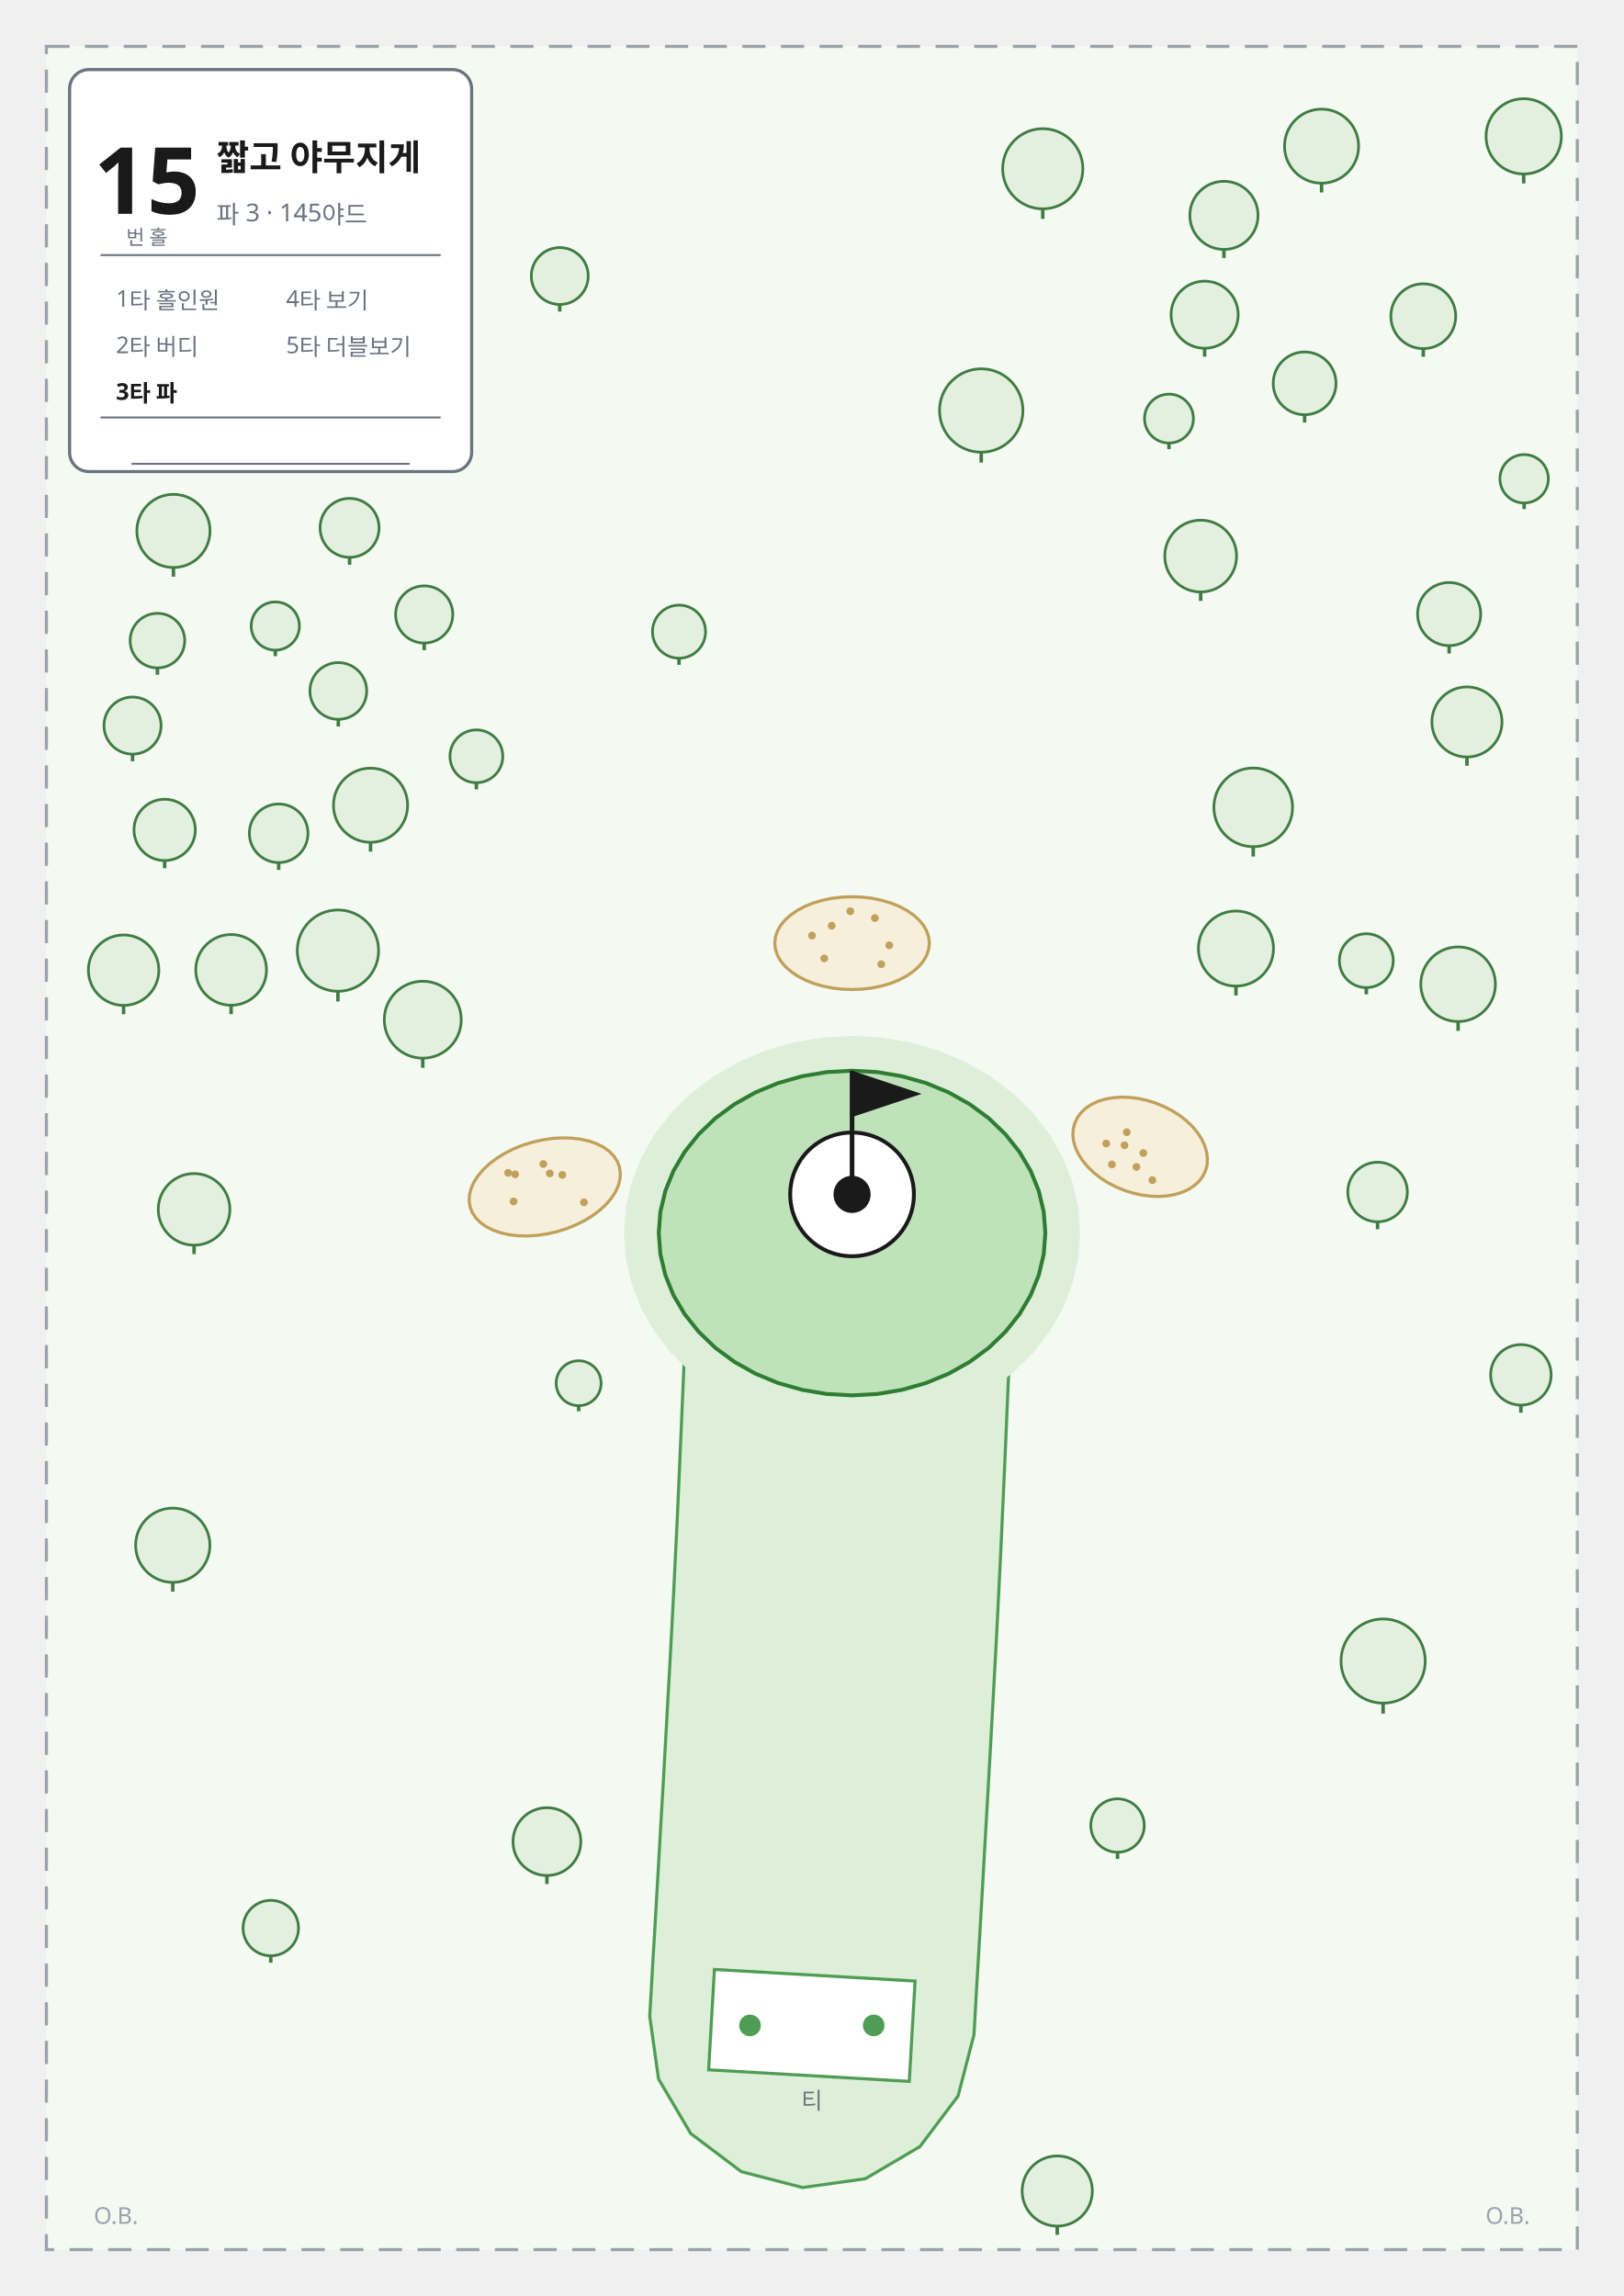
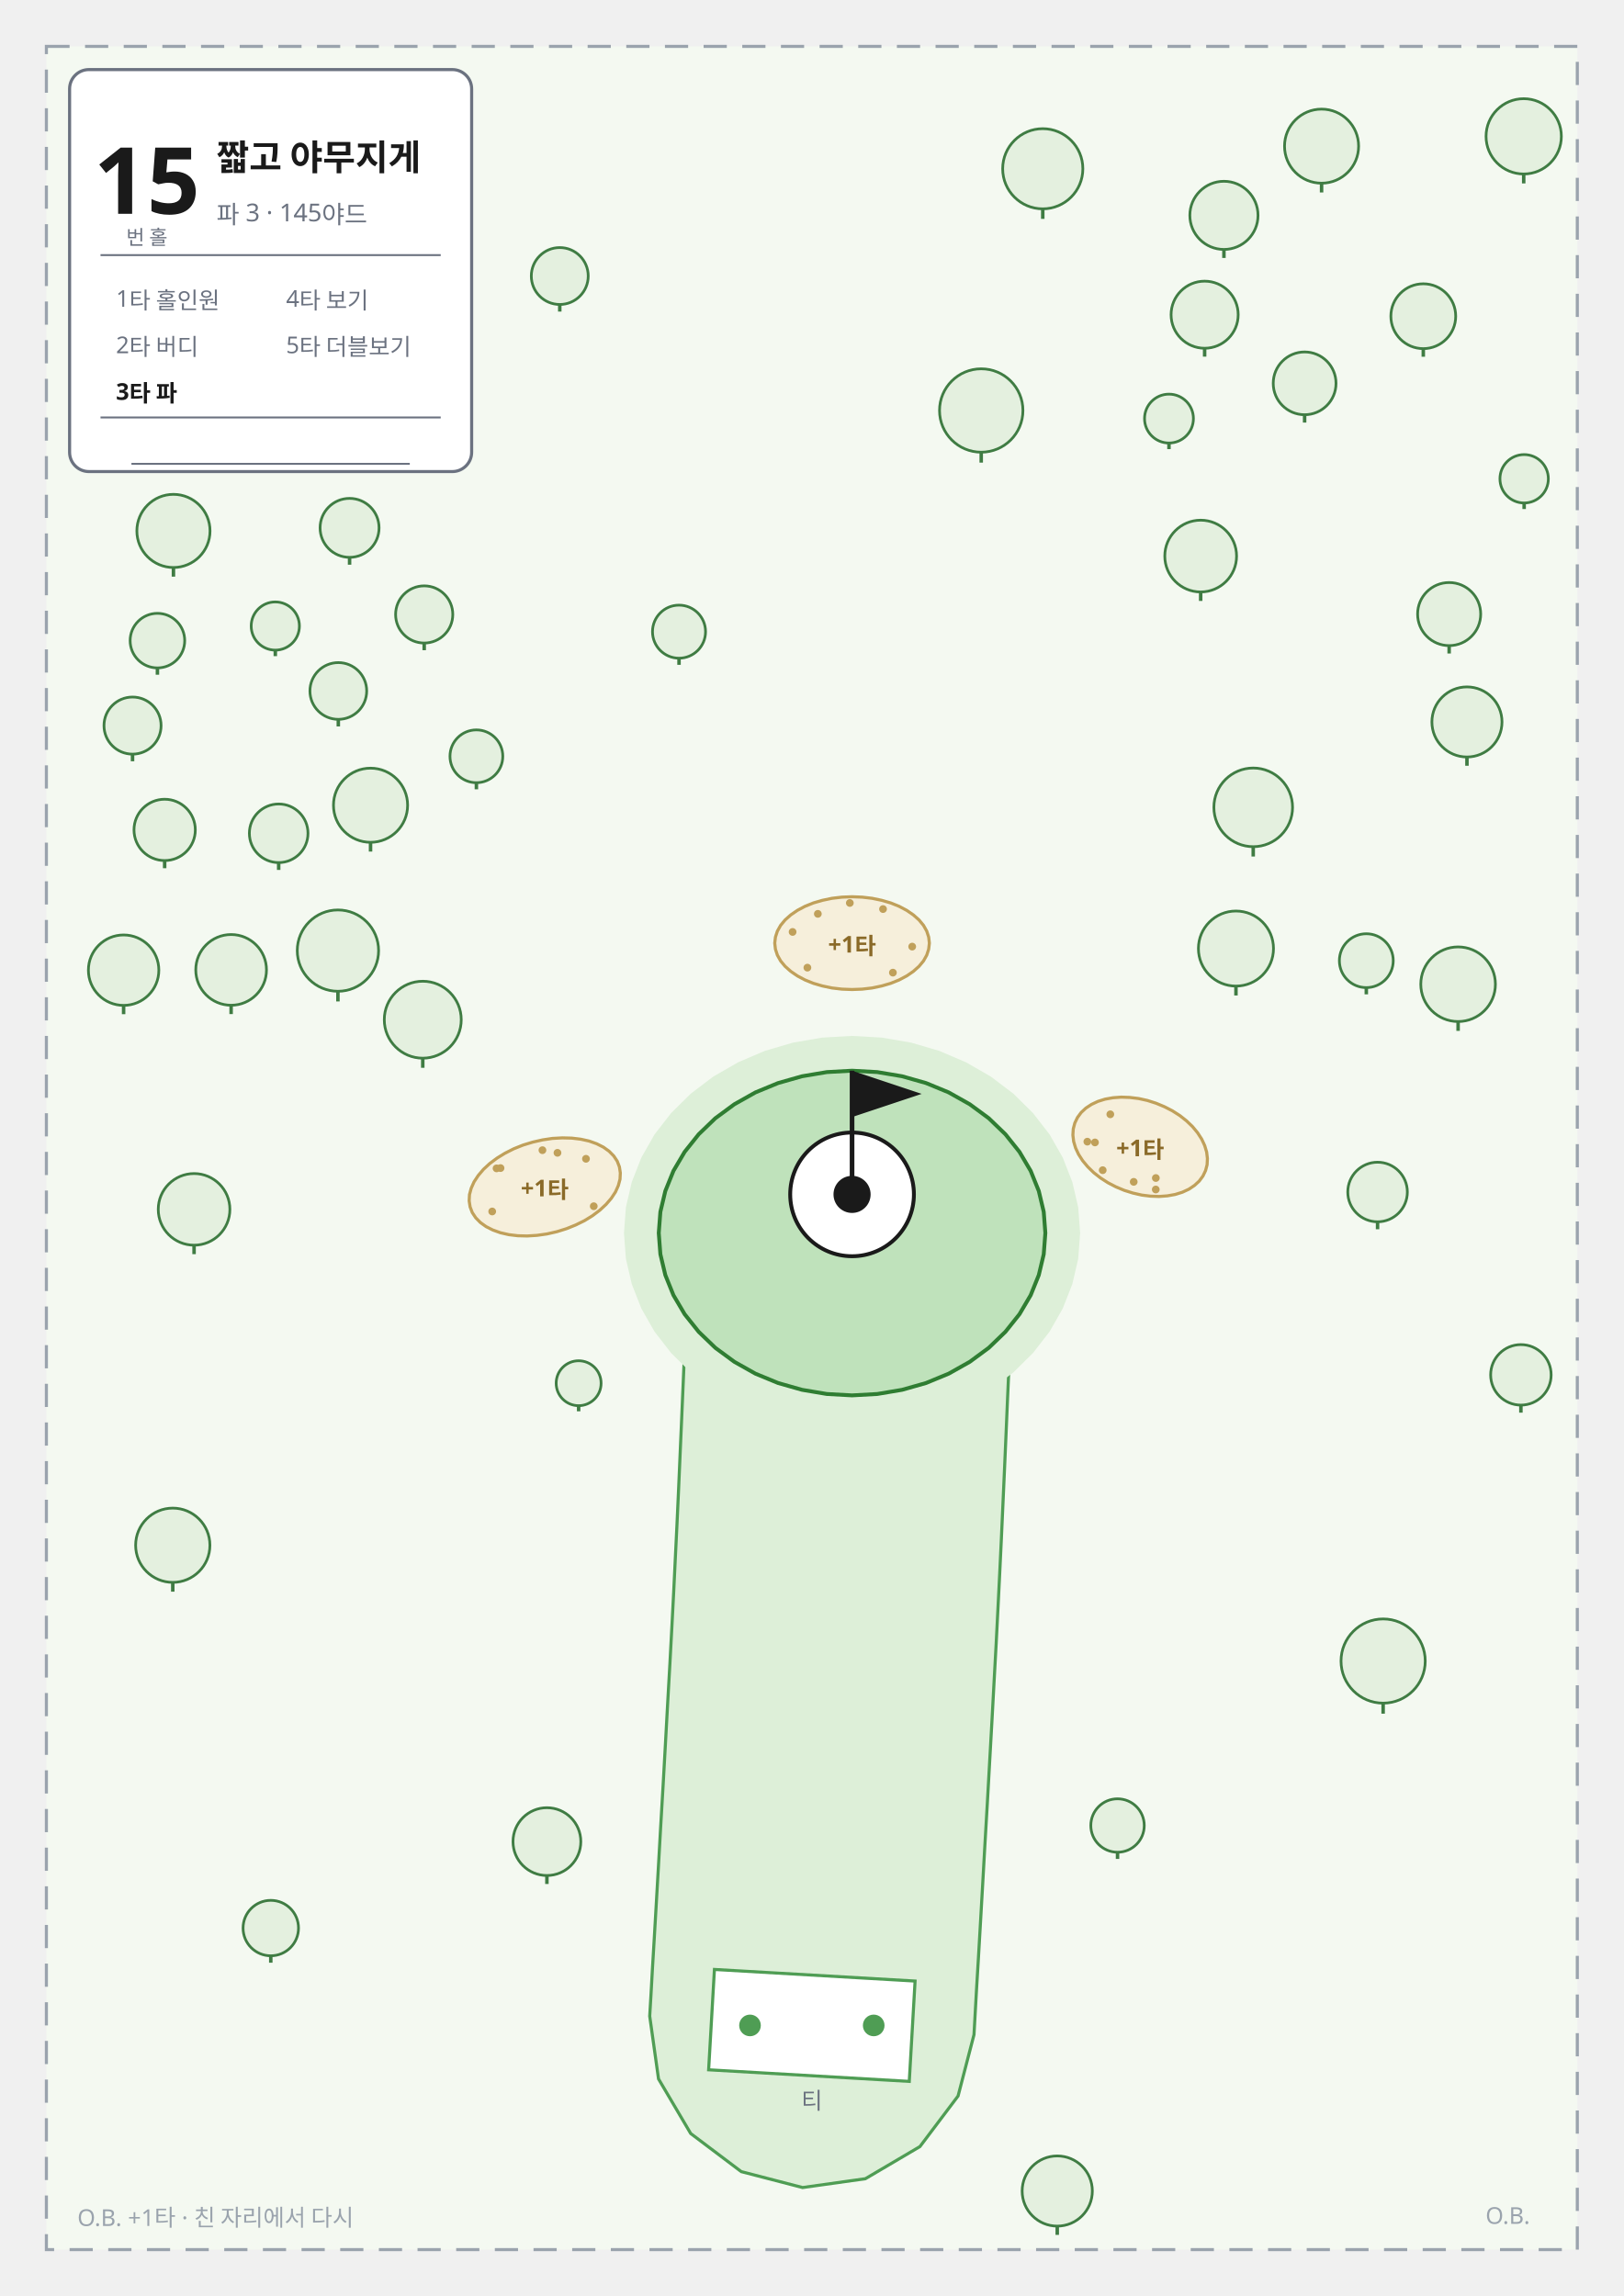
<svg xmlns="http://www.w3.org/2000/svg" width="210mm" height="297mm" viewBox="0 0 210 297" font-family="Noto Sans KR">
  <g id="pc-art" fill="#1a1a1a" stroke="none">
    <rect x="6" y="6" width="198" height="285" fill="#f4f9f1" stroke="#9aa3ad" stroke-width="0.4" stroke-dasharray="3 2" />
-     <text x="15" y="286.5" font-size="3" dominant-baseline="central" fill="#9aa3ad" text-anchor="middle">O.B.</text>
-     <text x="195" y="286.5" font-size="3" dominant-baseline="central" fill="#9aa3ad" text-anchor="middle">O.B.</text>
    <path d="M84.03 260.8 L84.19 258.11 L84.38 254.71 L84.62 250.72 L84.88 246.25 L85.16 241.39 L85.45 236.26 L85.76 230.98 L86.06 225.63 L86.35 220.35 L86.64 215.23 L86.9 210.39 L87.13 205.94 L87.34 201.61 L87.56 197.12 L87.77 192.53 L87.97 187.92 L88.17 183.36 L88.36 178.92 L88.54 174.66 L88.69 171.21 L90.62 163.25 L95.46 156.63 L102.45 152.37 L110.55 151.11 L118.51 153.04 L125.13 157.87 L129.39 164.87 L130.65 172.97 L130.51 176.43 L130.32 180.71 L130.13 185.18 L129.93 189.78 L129.72 194.44 L129.51 199.08 L129.29 203.65 L129.07 208.06 L128.84 212.6 L128.57 217.51 L128.29 222.67 L127.99 228 L127.69 233.36 L127.38 238.67 L127.09 243.82 L126.81 248.68 L126.55 253.16 L126.31 257.14 L126.12 260.52 L125.97 263.2 L123.91 271.13 L118.98 277.67 L111.92 281.83 L103.8 282.97 L95.87 280.91 L89.33 275.98 L85.17 268.92 Z" fill="#ddefd8" stroke="#4f9d54" stroke-width="0.4" />
    <path d="M139.7 159.5 L139.45 162.83 L138.69 166.1 L137.45 169.26 L135.75 172.25 L133.6 175.02 L131.06 177.53 L128.16 179.73 L124.95 181.58 L121.49 183.06 L117.84 184.13 L114.05 184.78 L110.2 185 L106.35 184.78 L102.56 184.13 L98.91 183.06 L95.45 181.58 L92.24 179.73 L89.34 177.53 L86.8 175.02 L84.65 172.25 L82.95 169.26 L81.71 166.1 L80.95 162.83 L80.7 159.5 L80.95 156.17 L81.71 152.9 L82.95 149.74 L84.65 146.75 L86.8 143.98 L89.34 141.47 L92.24 139.27 L95.45 137.42 L98.91 135.94 L102.56 134.87 L106.35 134.22 L110.2 134 L114.05 134.22 L117.84 134.87 L121.49 135.94 L124.95 137.42 L128.16 139.27 L131.06 141.47 L133.6 143.98 L135.75 146.75 L137.45 149.74 L138.69 152.9 L139.45 156.17 Z" fill="#ddefd8" stroke="none" />
    <path d="M135.2 159.5 L134.99 162.24 L134.35 164.94 L133.3 167.54 L131.85 170 L130.03 172.28 L127.88 174.35 L125.42 176.16 L122.7 177.69 L119.77 178.9 L116.67 179.78 L113.46 180.32 L110.2 180.5 L106.94 180.32 L103.73 179.78 L100.63 178.9 L97.7 177.69 L94.98 176.16 L92.52 174.35 L90.37 172.28 L88.55 170 L87.1 167.54 L86.05 164.94 L85.41 162.24 L85.2 159.5 L85.41 156.76 L86.05 154.06 L87.1 151.46 L88.55 149 L90.37 146.72 L92.52 144.65 L94.98 142.84 L97.7 141.31 L100.63 140.1 L103.73 139.22 L106.94 138.68 L110.2 138.5 L113.46 138.68 L116.67 139.22 L119.77 140.1 L122.7 141.31 L125.42 142.84 L127.88 144.65 L130.03 146.72 L131.85 149 L133.3 151.46 L134.35 154.06 L134.99 156.76 Z" fill="#bfe2bb" stroke="#2f7d32" stroke-width="0.5" />
    <path d="M80.11 150.94 L80.23 151.72 L80.19 152.53 L79.97 153.36 L79.6 154.19 L79.06 155.01 L78.38 155.8 L77.57 156.55 L76.63 157.26 L75.59 157.9 L74.45 158.46 L73.26 158.94 L72.01 159.33 L70.73 159.62 L69.45 159.8 L68.19 159.88 L66.97 159.85 L65.81 159.71 L64.72 159.46 L63.74 159.11 L62.87 158.67 L62.13 158.14 L61.53 157.53 L61.08 156.85 L60.8 156.12 L60.68 155.34 L60.72 154.53 L60.94 153.71 L61.31 152.88 L61.85 152.06 L62.53 151.26 L63.34 150.51 L64.28 149.81 L65.32 149.17 L66.45 148.6 L67.65 148.12 L68.9 147.74 L70.18 147.45 L71.45 147.26 L72.72 147.19 L73.94 147.22 L75.1 147.36 L76.19 147.6 L77.17 147.95 L78.04 148.39 L78.78 148.92 L79.38 149.53 L79.83 150.21 Z" fill="#f6efdb" stroke="#c0a05a" stroke-width="0.4" />
-     <circle cx="72.726" cy="151.984" r="0.5" fill="#c0a05a" stroke="none" />
-     <circle cx="66.626" cy="151.903" r="0.5" fill="#c0a05a" stroke="none" />
-     <circle cx="66.423" cy="155.419" r="0.5" fill="#c0a05a" stroke="none" />
-     <circle cx="65.718" cy="151.71" r="0.5" fill="#c0a05a" stroke="none" />
-     <circle cx="70.268" cy="150.574" r="0.5" fill="#c0a05a" stroke="none" />
-     <circle cx="75.522" cy="155.53" r="0.5" fill="#c0a05a" stroke="none" />
-     <circle cx="71.107" cy="151.786" r="0.5" fill="#c0a05a" stroke="none" />
+     <circle cx="75.787" cy="149.897" r="0.5" fill="#c0a05a" stroke="none" />
+     <circle cx="64.736" cy="151.099" r="0.5" fill="#c0a05a" stroke="none" />
+     <circle cx="63.659" cy="156.712" r="0.5" fill="#c0a05a" stroke="none" />
+     <circle cx="64.222" cy="151.135" r="0.5" fill="#c0a05a" stroke="none" />
+     <circle cx="70.156" cy="148.782" r="0.5" fill="#c0a05a" stroke="none" />
+     <circle cx="76.793" cy="156.031" r="0.5" fill="#c0a05a" stroke="none" />
+     <circle cx="72.101" cy="149.124" r="0.5" fill="#c0a05a" stroke="none" />
+     <text x="70.455" y="153.532" font-size="3" dominant-baseline="central" fill="#8a6a28" text-anchor="middle" font-weight="bold">+1타</text>
    <path d="M155.92 151.42 L155.58 152.13 L155.1 152.78 L154.49 153.34 L153.76 153.83 L152.92 154.22 L151.99 154.51 L150.98 154.69 L149.91 154.77 L148.8 154.73 L147.67 154.59 L146.53 154.33 L145.41 153.98 L144.33 153.53 L143.29 152.99 L142.33 152.37 L141.46 151.69 L140.69 150.94 L140.03 150.15 L139.5 149.33 L139.11 148.5 L138.86 147.66 L138.76 146.83 L138.81 146.03 L139.01 145.27 L139.35 144.56 L139.83 143.91 L140.44 143.34 L141.17 142.86 L142 142.47 L142.93 142.18 L143.94 142 L145.01 141.92 L146.12 141.96 L147.26 142.1 L148.39 142.35 L149.52 142.71 L150.6 143.16 L151.63 143.69 L152.6 144.31 L153.47 145 L154.24 145.74 L154.89 146.53 L155.42 147.35 L155.81 148.19 L156.06 149.03 L156.16 149.86 L156.12 150.66 Z" fill="#f6efdb" stroke="#c0a05a" stroke-width="0.4" />
-     <circle cx="146.983" cy="150.951" r="0.5" fill="#c0a05a" stroke="none" />
-     <circle cx="145.733" cy="146.461" r="0.5" fill="#c0a05a" stroke="none" />
-     <circle cx="143.075" cy="147.918" r="0.5" fill="#c0a05a" stroke="none" />
-     <circle cx="149.041" cy="152.664" r="0.5" fill="#c0a05a" stroke="none" />
-     <circle cx="143.807" cy="150.627" r="0.5" fill="#c0a05a" stroke="none" />
-     <circle cx="145.438" cy="148.148" r="0.5" fill="#c0a05a" stroke="none" />
-     <circle cx="147.871" cy="149.155" r="0.5" fill="#c0a05a" stroke="none" />
+     <circle cx="146.628" cy="152.879" r="0.5" fill="#c0a05a" stroke="none" />
+     <circle cx="143.601" cy="144.142" r="0.5" fill="#c0a05a" stroke="none" />
+     <circle cx="140.631" cy="147.68" r="0.5" fill="#c0a05a" stroke="none" />
+     <circle cx="149.481" cy="153.869" r="0.5" fill="#c0a05a" stroke="none" />
+     <circle cx="142.618" cy="151.37" r="0.5" fill="#c0a05a" stroke="none" />
+     <circle cx="141.616" cy="147.78" r="0.5" fill="#c0a05a" stroke="none" />
+     <circle cx="149.489" cy="152.383" r="0.5" fill="#c0a05a" stroke="none" />
+     <text x="147.464" y="148.343" font-size="3" dominant-baseline="central" fill="#8a6a28" text-anchor="middle" font-weight="bold">+1타</text>
    <path d="M120.2 122 L120.11 122.78 L119.86 123.55 L119.44 124.3 L118.86 125 L118.13 125.65 L117.27 126.24 L116.29 126.76 L115.2 127.2 L114.03 127.54 L112.79 127.8 L111.51 127.95 L110.2 128 L108.89 127.95 L107.61 127.8 L106.37 127.54 L105.2 127.2 L104.11 126.76 L103.13 126.24 L102.27 125.65 L101.54 125 L100.96 124.3 L100.54 123.55 L100.29 122.78 L100.2 122 L100.29 121.22 L100.54 120.45 L100.96 119.7 L101.54 119 L102.27 118.35 L103.13 117.76 L104.11 117.24 L105.2 116.8 L106.37 116.46 L107.61 116.2 L108.89 116.05 L110.2 116 L111.51 116.05 L112.79 116.2 L114.03 116.46 L115.2 116.8 L116.29 117.24 L117.27 117.76 L118.13 118.35 L118.86 119 L119.44 119.7 L119.86 120.45 L120.11 121.22 Z" fill="#f6efdb" stroke="#c0a05a" stroke-width="0.4" />
-     <circle cx="105.024" cy="121.024" r="0.5" fill="#c0a05a" stroke="none" />
-     <circle cx="115.014" cy="122.278" r="0.5" fill="#c0a05a" stroke="none" />
-     <circle cx="107.569" cy="119.748" r="0.5" fill="#c0a05a" stroke="none" />
-     <circle cx="106.605" cy="123.973" r="0.5" fill="#c0a05a" stroke="none" />
-     <circle cx="109.971" cy="117.877" r="0.5" fill="#c0a05a" stroke="none" />
-     <circle cx="113.983" cy="124.732" r="0.5" fill="#c0a05a" stroke="none" />
-     <circle cx="113.149" cy="118.756" r="0.5" fill="#c0a05a" stroke="none" />
+     <circle cx="102.51" cy="120.551" r="0.5" fill="#c0a05a" stroke="none" />
+     <circle cx="117.979" cy="122.449" r="0.5" fill="#c0a05a" stroke="none" />
+     <circle cx="105.775" cy="118.212" r="0.5" fill="#c0a05a" stroke="none" />
+     <circle cx="104.423" cy="125.171" r="0.5" fill="#c0a05a" stroke="none" />
+     <circle cx="109.912" cy="116.804" r="0.5" fill="#c0a05a" stroke="none" />
+     <circle cx="115.483" cy="125.815" r="0.5" fill="#c0a05a" stroke="none" />
+     <circle cx="114.206" cy="117.593" r="0.5" fill="#c0a05a" stroke="none" />
+     <text x="110.2" y="122" font-size="3" dominant-baseline="central" fill="#8a6a28" text-anchor="middle" font-weight="bold">+1타</text>
    <line x1="17.142" y1="95.89" x2="17.142" y2="98.474" stroke="#3f7c43" stroke-width="0.45" />
    <circle cx="17.142" cy="93.859" r="3.692" fill="#e4f0df" stroke="#3f7c43" stroke-width="0.35" />
    <line x1="43.756" y1="91.399" x2="43.756" y2="93.968" stroke="#3f7c43" stroke-width="0.45" />
    <circle cx="43.756" cy="89.381" r="3.67" fill="#e4f0df" stroke="#3f7c43" stroke-width="0.35" />
    <line x1="54.863" y1="81.517" x2="54.863" y2="84.106" stroke="#3f7c43" stroke-width="0.45" />
    <circle cx="54.863" cy="79.483" r="3.698" fill="#e4f0df" stroke="#3f7c43" stroke-width="0.35" />
    <line x1="45.212" y1="70.379" x2="45.212" y2="73.048" stroke="#3f7c43" stroke-width="0.45" />
    <circle cx="45.212" cy="68.282" r="3.813" fill="#e4f0df" stroke="#3f7c43" stroke-width="0.35" />
    <line x1="36.043" y1="109.876" x2="36.043" y2="112.529" stroke="#3f7c43" stroke-width="0.45" />
    <circle cx="36.043" cy="107.791" r="3.79" fill="#e4f0df" stroke="#3f7c43" stroke-width="0.35" />
    <line x1="21.296" y1="109.532" x2="21.296" y2="112.308" stroke="#3f7c43" stroke-width="0.45" />
    <circle cx="21.296" cy="107.352" r="3.965" fill="#e4f0df" stroke="#3f7c43" stroke-width="0.35" />
    <line x1="61.613" y1="99.71" x2="61.613" y2="102.1" stroke="#3f7c43" stroke-width="0.45" />
    <circle cx="61.613" cy="97.831" r="3.415" fill="#e4f0df" stroke="#3f7c43" stroke-width="0.35" />
    <line x1="47.924" y1="106.8" x2="47.924" y2="110.156" stroke="#3f7c43" stroke-width="0.45" />
    <circle cx="47.924" cy="104.162" r="4.795" fill="#e4f0df" stroke="#3f7c43" stroke-width="0.35" />
    <line x1="43.706" y1="125.86" x2="43.706" y2="129.542" stroke="#3f7c43" stroke-width="0.45" />
    <circle cx="43.706" cy="122.967" r="5.259" fill="#e4f0df" stroke="#3f7c43" stroke-width="0.35" />
    <line x1="29.892" y1="127.976" x2="29.892" y2="131.177" stroke="#3f7c43" stroke-width="0.45" />
    <circle cx="29.892" cy="125.461" r="4.573" fill="#e4f0df" stroke="#3f7c43" stroke-width="0.35" />
    <line x1="22.432" y1="71.28" x2="22.432" y2="74.592" stroke="#3f7c43" stroke-width="0.45" />
    <circle cx="22.432" cy="68.678" r="4.731" fill="#e4f0df" stroke="#3f7c43" stroke-width="0.35" />
    <line x1="54.678" y1="134.642" x2="54.678" y2="138.125" stroke="#3f7c43" stroke-width="0.45" />
    <circle cx="54.678" cy="131.905" r="4.976" fill="#e4f0df" stroke="#3f7c43" stroke-width="0.35" />
    <line x1="35.606" y1="82.694" x2="35.606" y2="84.875" stroke="#3f7c43" stroke-width="0.45" />
    <circle cx="35.606" cy="80.98" r="3.117" fill="#e4f0df" stroke="#3f7c43" stroke-width="0.35" />
    <line x1="15.988" y1="128.002" x2="15.988" y2="131.191" stroke="#3f7c43" stroke-width="0.45" />
    <circle cx="15.988" cy="125.497" r="4.555" fill="#e4f0df" stroke="#3f7c43" stroke-width="0.35" />
    <line x1="20.361" y1="84.809" x2="20.361" y2="87.279" stroke="#3f7c43" stroke-width="0.45" />
    <circle cx="20.361" cy="82.868" r="3.529" fill="#e4f0df" stroke="#3f7c43" stroke-width="0.35" />
    <line x1="197.124" y1="63.654" x2="197.124" y2="65.846" stroke="#3f7c43" stroke-width="0.45" />
    <circle cx="197.124" cy="61.933" r="3.13" fill="#e4f0df" stroke="#3f7c43" stroke-width="0.35" />
    <line x1="155.289" y1="74.484" x2="155.289" y2="77.733" stroke="#3f7c43" stroke-width="0.45" />
    <circle cx="155.289" cy="71.931" r="4.642" fill="#e4f0df" stroke="#3f7c43" stroke-width="0.35" />
    <line x1="170.924" y1="21.542" x2="170.924" y2="24.896" stroke="#3f7c43" stroke-width="0.45" />
    <circle cx="170.924" cy="18.906" r="4.791" fill="#e4f0df" stroke="#3f7c43" stroke-width="0.35" />
    <line x1="162.084" y1="107.234" x2="162.084" y2="110.795" stroke="#3f7c43" stroke-width="0.45" />
    <circle cx="162.084" cy="104.436" r="5.088" fill="#e4f0df" stroke="#3f7c43" stroke-width="0.35" />
    <line x1="197.067" y1="20.316" x2="197.067" y2="23.725" stroke="#3f7c43" stroke-width="0.45" />
    <circle cx="197.067" cy="17.637" r="4.87" fill="#e4f0df" stroke="#3f7c43" stroke-width="0.35" />
    <line x1="187.424" y1="81.678" x2="187.424" y2="84.534" stroke="#3f7c43" stroke-width="0.45" />
    <circle cx="187.424" cy="79.434" r="4.08" fill="#e4f0df" stroke="#3f7c43" stroke-width="0.35" />
    <line x1="189.727" y1="95.882" x2="189.727" y2="99.055" stroke="#3f7c43" stroke-width="0.45" />
    <circle cx="189.727" cy="93.388" r="4.533" fill="#e4f0df" stroke="#3f7c43" stroke-width="0.35" />
    <line x1="168.732" y1="51.82" x2="168.732" y2="54.662" stroke="#3f7c43" stroke-width="0.45" />
    <circle cx="168.732" cy="49.587" r="4.06" fill="#e4f0df" stroke="#3f7c43" stroke-width="0.35" />
    <line x1="158.296" y1="30.282" x2="158.296" y2="33.368" stroke="#3f7c43" stroke-width="0.45" />
    <circle cx="158.296" cy="27.858" r="4.408" fill="#e4f0df" stroke="#3f7c43" stroke-width="0.35" />
    <line x1="159.851" y1="125.371" x2="159.851" y2="128.77" stroke="#3f7c43" stroke-width="0.45" />
    <circle cx="159.851" cy="122.701" r="4.855" fill="#e4f0df" stroke="#3f7c43" stroke-width="0.35" />
    <line x1="188.582" y1="129.969" x2="188.582" y2="133.348" stroke="#3f7c43" stroke-width="0.45" />
    <circle cx="188.582" cy="127.315" r="4.826" fill="#e4f0df" stroke="#3f7c43" stroke-width="0.35" />
    <line x1="184.08" y1="43.21" x2="184.08" y2="46.146" stroke="#3f7c43" stroke-width="0.45" />
    <circle cx="184.08" cy="40.904" r="4.193" fill="#e4f0df" stroke="#3f7c43" stroke-width="0.35" />
    <line x1="176.71" y1="126.185" x2="176.71" y2="128.623" stroke="#3f7c43" stroke-width="0.45" />
    <circle cx="176.71" cy="124.269" r="3.483" fill="#e4f0df" stroke="#3f7c43" stroke-width="0.35" />
    <line x1="155.8" y1="43.095" x2="155.8" y2="46.132" stroke="#3f7c43" stroke-width="0.45" />
    <circle cx="155.8" cy="40.709" r="4.339" fill="#e4f0df" stroke="#3f7c43" stroke-width="0.35" />
    <line x1="151.188" y1="55.885" x2="151.188" y2="58.097" stroke="#3f7c43" stroke-width="0.45" />
    <circle cx="151.188" cy="54.146" r="3.161" fill="#e4f0df" stroke="#3f7c43" stroke-width="0.35" />
    <line x1="134.865" y1="24.682" x2="134.865" y2="28.312" stroke="#3f7c43" stroke-width="0.45" />
    <circle cx="134.865" cy="21.831" r="5.185" fill="#e4f0df" stroke="#3f7c43" stroke-width="0.35" />
    <line x1="178.166" y1="156.312" x2="178.166" y2="159.009" stroke="#3f7c43" stroke-width="0.45" />
    <circle cx="178.166" cy="154.193" r="3.853" fill="#e4f0df" stroke="#3f7c43" stroke-width="0.35" />
    <line x1="74.837" y1="180.524" x2="74.837" y2="182.558" stroke="#3f7c43" stroke-width="0.45" />
    <circle cx="74.837" cy="178.927" r="2.905" fill="#e4f0df" stroke="#3f7c43" stroke-width="0.35" />
    <line x1="25.1" y1="158.987" x2="25.1" y2="162.23" stroke="#3f7c43" stroke-width="0.45" />
    <circle cx="25.1" cy="156.439" r="4.632" fill="#e4f0df" stroke="#3f7c43" stroke-width="0.35" />
    <line x1="144.535" y1="238.042" x2="144.535" y2="240.461" stroke="#3f7c43" stroke-width="0.45" />
    <circle cx="144.535" cy="236.141" r="3.456" fill="#e4f0df" stroke="#3f7c43" stroke-width="0.35" />
    <line x1="72.397" y1="37.729" x2="72.397" y2="40.305" stroke="#3f7c43" stroke-width="0.45" />
    <circle cx="72.397" cy="35.705" r="3.68" fill="#e4f0df" stroke="#3f7c43" stroke-width="0.35" />
    <line x1="35.022" y1="251.378" x2="35.022" y2="253.887" stroke="#3f7c43" stroke-width="0.45" />
    <circle cx="35.022" cy="249.406" r="3.585" fill="#e4f0df" stroke="#3f7c43" stroke-width="0.35" />
    <line x1="178.886" y1="217.86" x2="178.886" y2="221.673" stroke="#3f7c43" stroke-width="0.45" />
    <circle cx="178.886" cy="214.865" r="5.446" fill="#e4f0df" stroke="#3f7c43" stroke-width="0.35" />
    <line x1="22.345" y1="202.527" x2="22.345" y2="205.89" stroke="#3f7c43" stroke-width="0.45" />
    <circle cx="22.345" cy="199.886" r="4.803" fill="#e4f0df" stroke="#3f7c43" stroke-width="0.35" />
    <line x1="126.906" y1="56.067" x2="126.906" y2="59.842" stroke="#3f7c43" stroke-width="0.45" />
    <circle cx="126.906" cy="53.101" r="5.393" fill="#e4f0df" stroke="#3f7c43" stroke-width="0.35" />
    <line x1="87.821" y1="83.597" x2="87.821" y2="85.999" stroke="#3f7c43" stroke-width="0.45" />
    <circle cx="87.821" cy="81.71" r="3.431" fill="#e4f0df" stroke="#3f7c43" stroke-width="0.35" />
    <line x1="70.734" y1="240.633" x2="70.734" y2="243.703" stroke="#3f7c43" stroke-width="0.45" />
    <circle cx="70.734" cy="238.222" r="4.385" fill="#e4f0df" stroke="#3f7c43" stroke-width="0.35" />
    <line x1="196.704" y1="179.997" x2="196.704" y2="182.735" stroke="#3f7c43" stroke-width="0.45" />
    <circle cx="196.704" cy="177.845" r="3.912" fill="#e4f0df" stroke="#3f7c43" stroke-width="0.35" />
    <line x1="136.738" y1="285.917" x2="136.738" y2="289.094" stroke="#3f7c43" stroke-width="0.45" />
    <circle cx="136.738" cy="283.42" r="4.539" fill="#e4f0df" stroke="#3f7c43" stroke-width="0.35" />
+     <text x="10" y="286.5" font-size="3" dominant-baseline="central" fill="#9aa3ad" text-anchor="start">O.B. +1타 · 친 자리에서 다시</text>
+     <text x="195" y="286.5" font-size="3" dominant-baseline="central" fill="#9aa3ad" text-anchor="middle">O.B.</text>
    <path d="M91.65 267.74 L92.4 254.76 L118.35 256.26 L117.6 269.24 Z" fill="#ffffff" stroke="#4f9d54" stroke-width="0.4" />
    <circle cx="97" cy="262" r="1.4" fill="#4f9d54" stroke="none" />
    <circle cx="113" cy="262" r="1.4" fill="#4f9d54" stroke="none" />
    <text x="105" y="271.5" font-size="3" dominant-baseline="central" fill="#6b7280" text-anchor="middle">티</text>
    <circle cx="110.2" cy="154.5" r="8" fill="#ffffff" stroke="#1a1a1a" stroke-width="0.5" />
    <circle cx="110.2" cy="154.5" r="2.4" fill="#1a1a1a" stroke="none" />
    <line x1="110.2" y1="154.5" x2="110.2" y2="138.5" stroke="#1a1a1a" stroke-width="0.6" />
    <path d="M110.2 138.5 L119.2 141.5 L110.2 144.5 Z" fill="#1a1a1a" stroke="none" />
    <rect x="9" y="9" width="52" height="52" fill="#ffffff" stroke="#6b7280" stroke-width="0.4" rx="2.5" />
    <text x="19" y="23" font-size="12" dominant-baseline="central" text-anchor="middle" font-weight="bold">15</text>
    <text x="19" y="30.5" font-size="2.6" dominant-baseline="central" fill="#6b7280" text-anchor="middle">번 홀</text>
    <text x="28" y="20" font-size="4.6" dominant-baseline="central" text-anchor="start" font-weight="bold">짧고 야무지게</text>
    <text x="28" y="27.5" font-size="3.2" dominant-baseline="central" fill="#6b7280" text-anchor="start">파 3 · 145야드</text>
    <line x1="13" y1="33" x2="57" y2="33" stroke="#6b7280" stroke-width="0.25" />
    <line x1="13" y1="54" x2="57" y2="54" stroke="#6b7280" stroke-width="0.25" />
    <text x="15" y="38.5" font-size="3" dominant-baseline="central" text-anchor="start" fill="#6b7280">1타 홀인원</text>
    <text x="15" y="44.5" font-size="3" dominant-baseline="central" text-anchor="start" fill="#6b7280">2타 버디</text>
    <text x="15" y="50.5" font-size="3" dominant-baseline="central" text-anchor="start" font-weight="bold" fill="#1a1a1a">3타 파</text>
    <text x="37" y="38.5" font-size="3" dominant-baseline="central" text-anchor="start" fill="#6b7280">4타 보기</text>
    <text x="37" y="44.5" font-size="3" dominant-baseline="central" text-anchor="start" fill="#6b7280">5타 더블보기</text>
    <line x1="17" y1="60" x2="53" y2="60" stroke="#6b7280" stroke-width="0.25" />
  </g>
  <g id="pc-slot" />
</svg>
